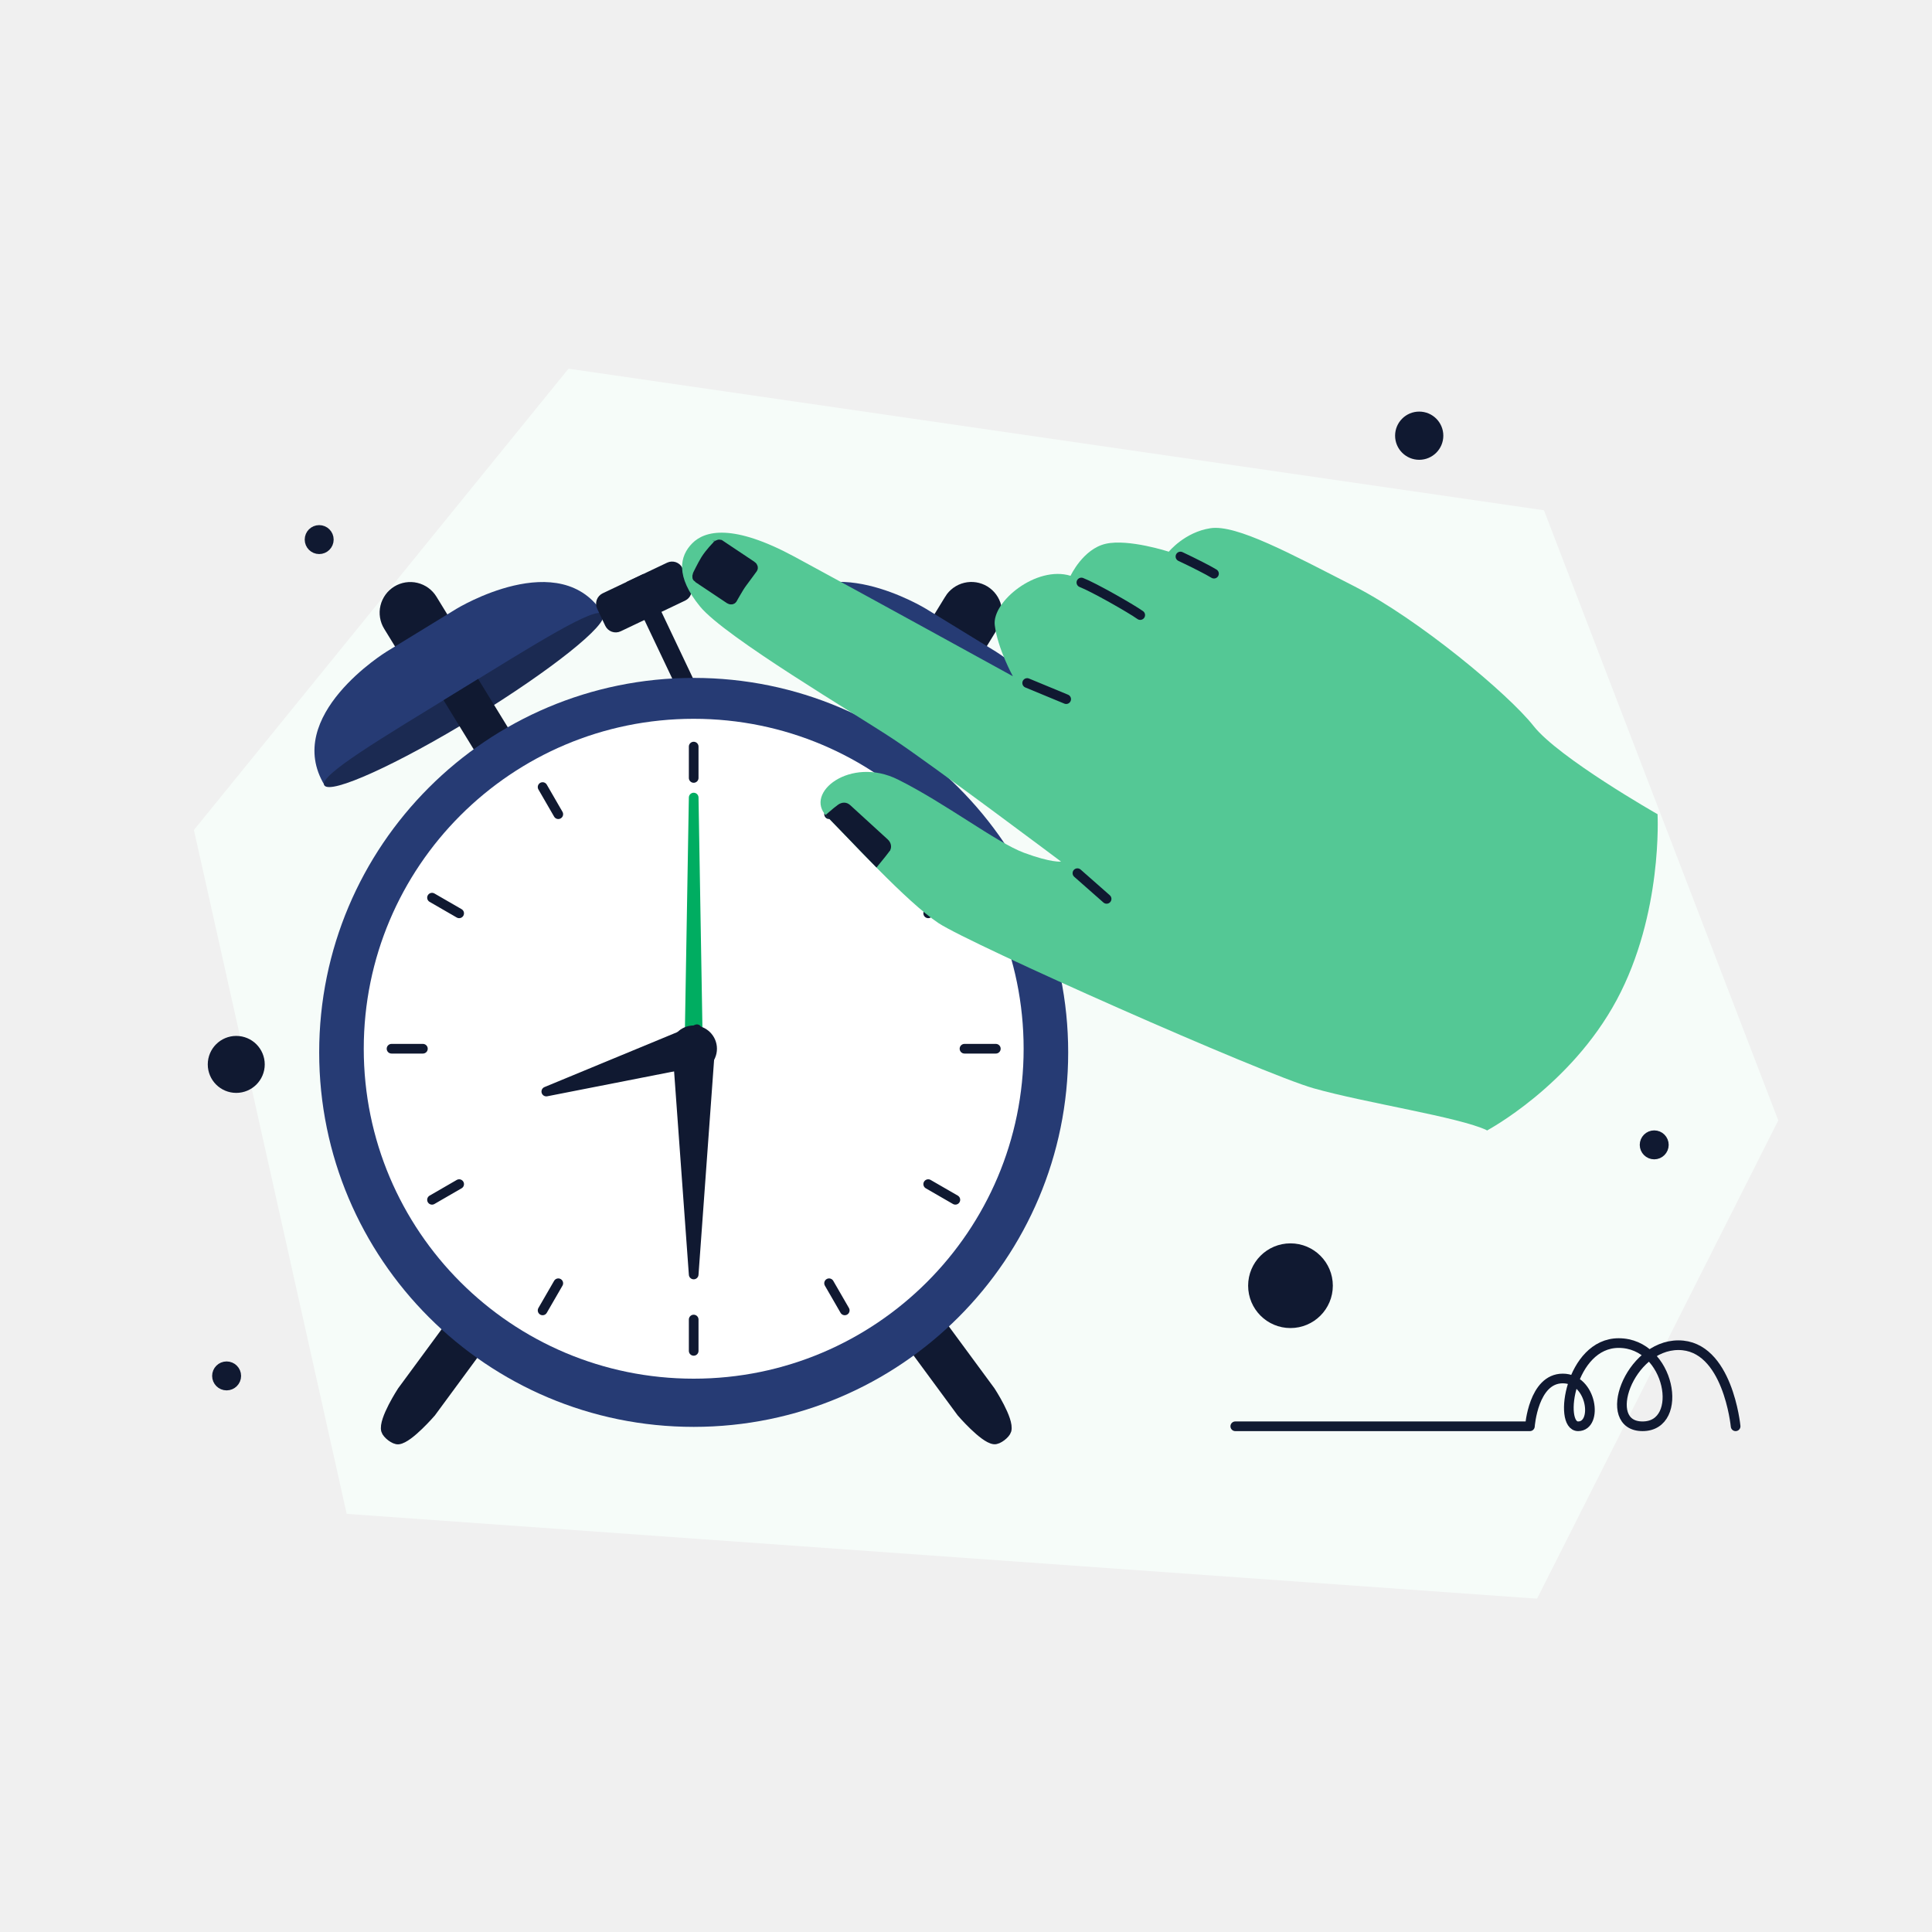
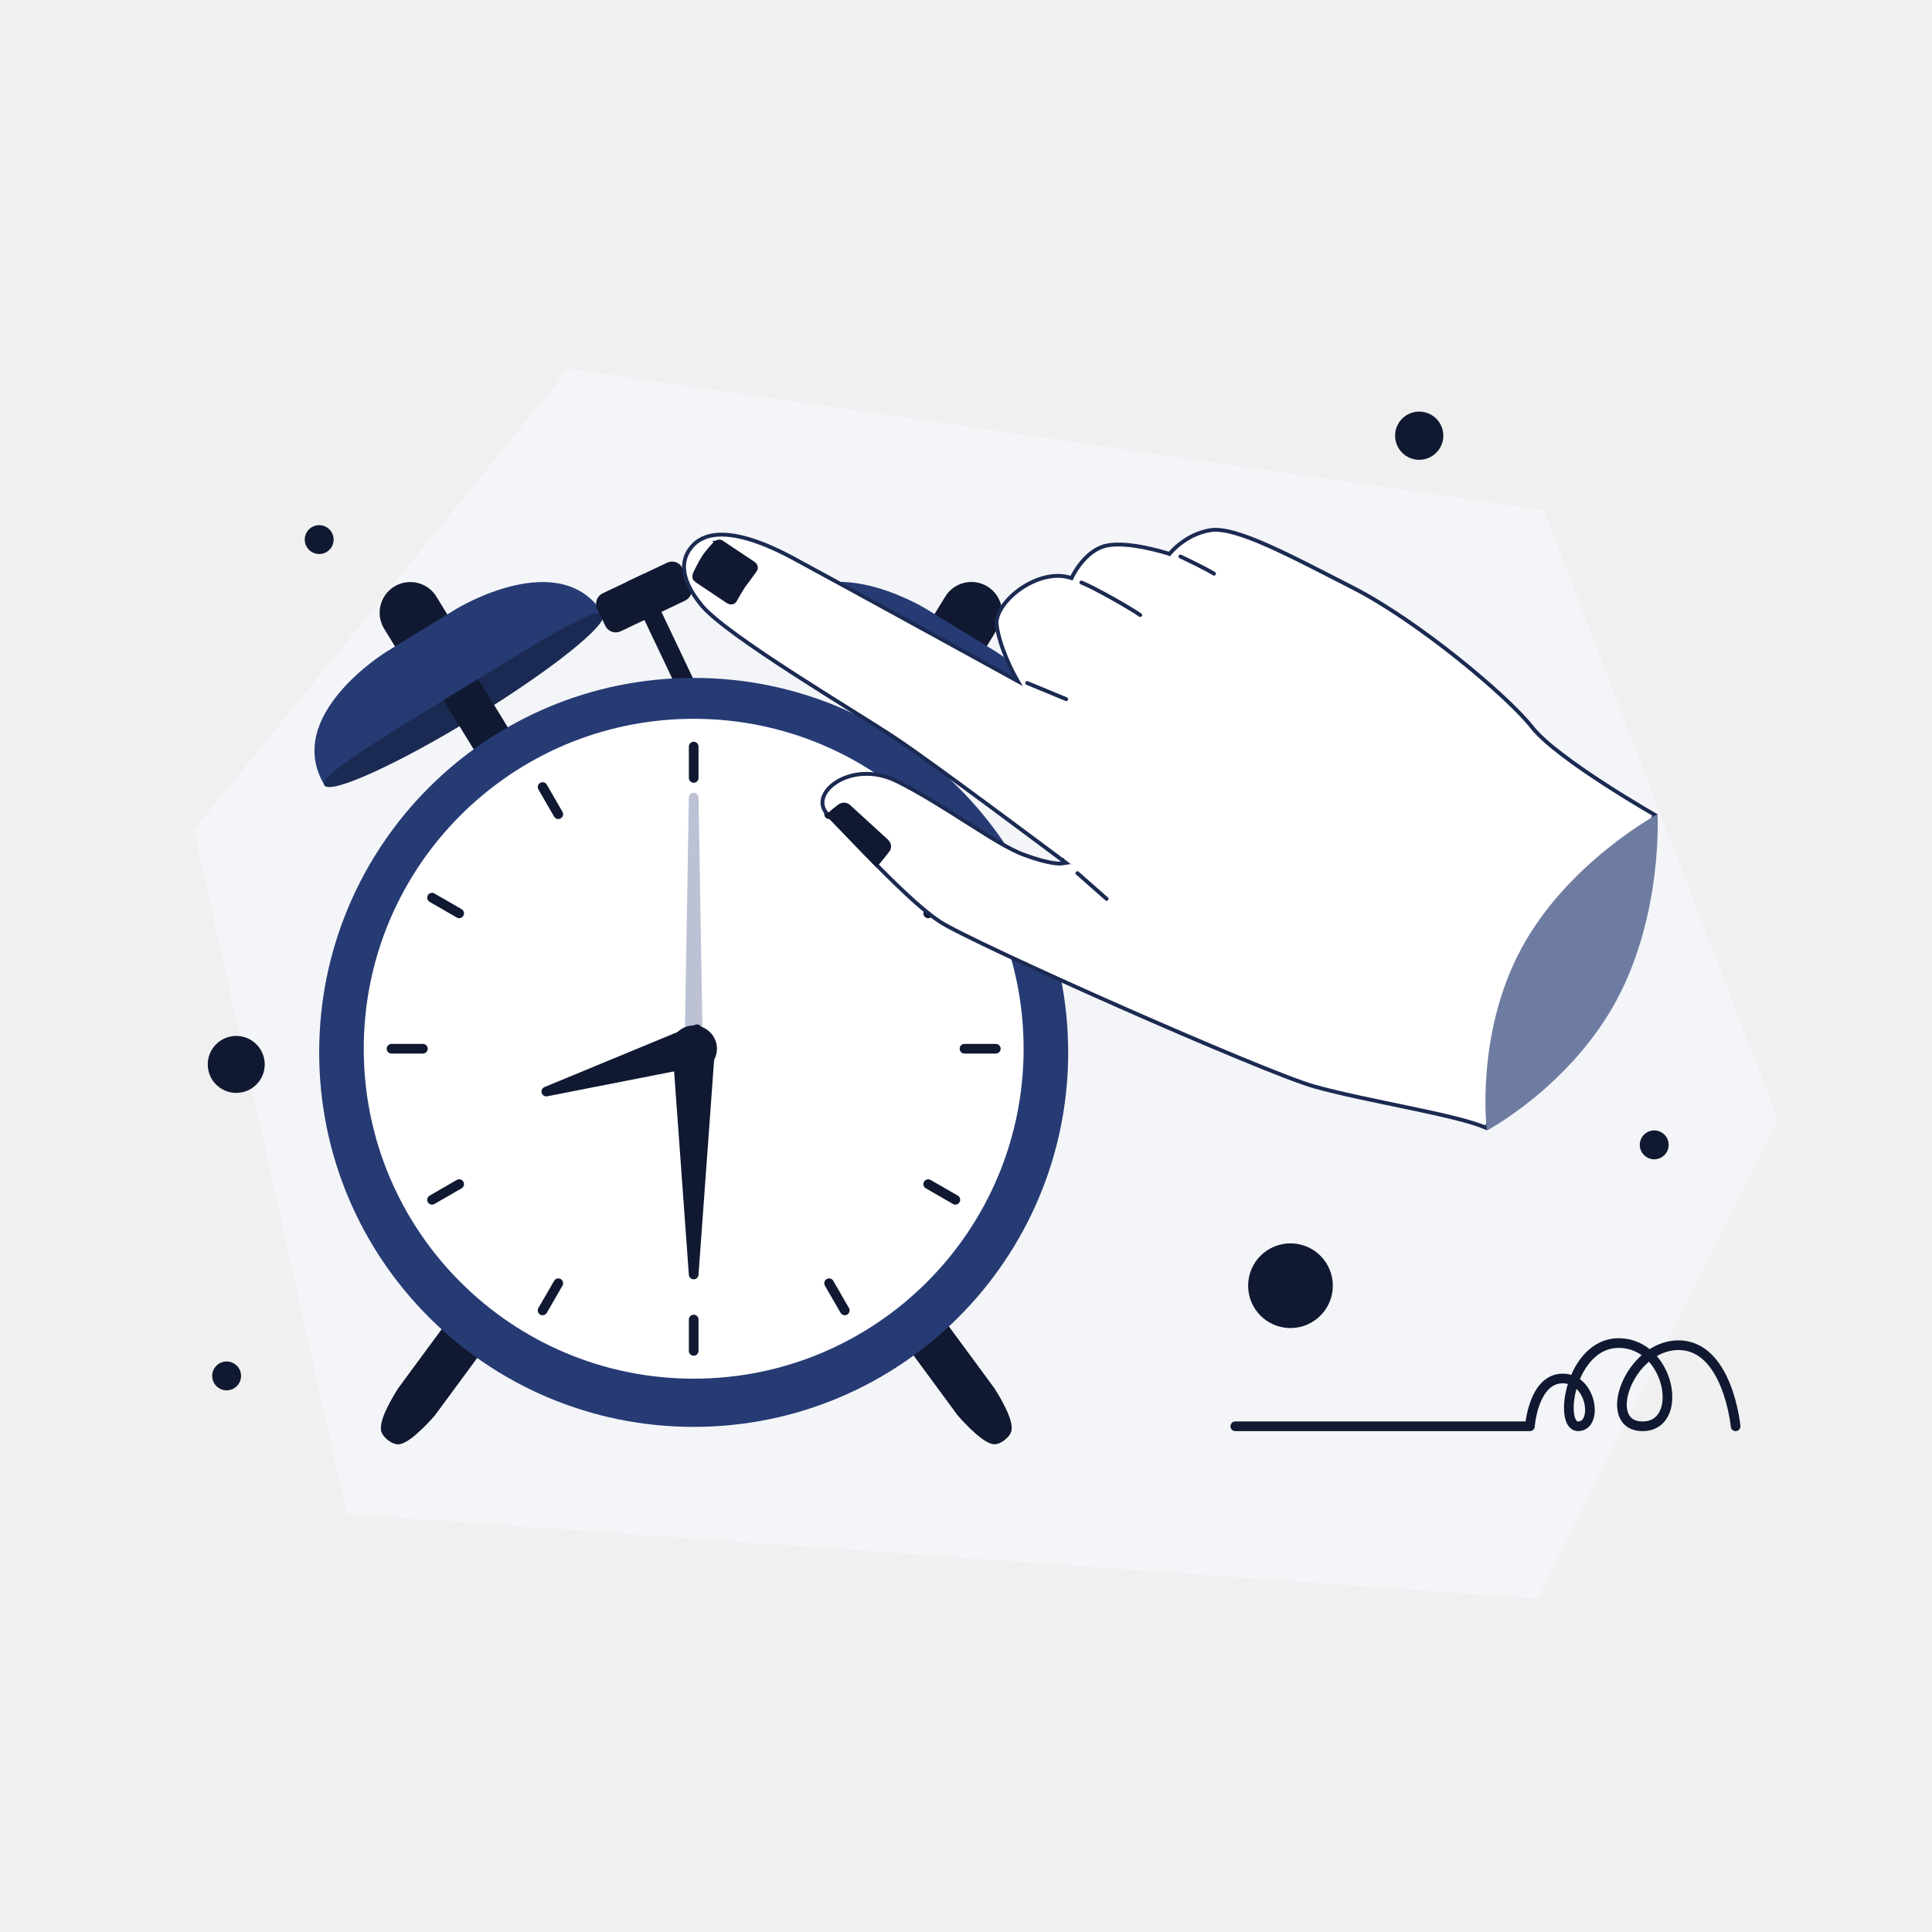
<svg xmlns="http://www.w3.org/2000/svg" width="100" height="100" viewBox="0 0 100 100" fill="none">
-   <path d="M29.426 19.084L79.915 26.412L92.043 57.992L79.559 82.746L17.945 78.356L10.038 42.96L29.426 19.084Z" fill="#F6FCF9" />
+   <path d="M29.426 19.084L79.916 26.412L92.043 57.992L79.56 82.746L17.945 78.356L10.038 42.96L29.426 19.084Z" fill="#F4F5F8" />
  <path d="M73.458 23.549C74.009 23.549 74.456 23.102 74.456 22.551C74.456 22 74.009 21.554 73.458 21.554C72.907 21.554 72.46 22 72.46 22.551C72.46 23.102 72.907 23.549 73.458 23.549Z" fill="#101931" stroke="#101931" stroke-width="0.5" stroke-miterlimit="10" />
  <path d="M11.729 71.716C12.005 71.716 12.229 71.492 12.229 71.217C12.229 70.941 12.005 70.718 11.729 70.718C11.454 70.718 11.23 70.941 11.23 71.217C11.23 71.492 11.454 71.716 11.729 71.716Z" fill="#101931" stroke="#101931" stroke-width="0.5" stroke-miterlimit="10" />
  <path d="M16.521 28.428C16.797 28.428 17.02 28.204 17.02 27.929C17.02 27.653 16.797 27.43 16.521 27.43C16.245 27.43 16.022 27.653 16.022 27.929C16.022 28.204 16.245 28.428 16.521 28.428Z" fill="#101931" stroke="#101931" stroke-width="0.5" stroke-miterlimit="10" />
-   <path d="M12.228 56.318C12.904 56.318 13.453 55.77 13.453 55.094C13.453 54.417 12.904 53.869 12.228 53.869C11.552 53.869 11.004 54.417 11.004 55.094C11.004 55.77 11.552 56.318 12.228 56.318Z" fill="#101931" stroke="#101931" stroke-width="0.5" stroke-miterlimit="10" />
+   <path d="M12.228 56.318C12.904 56.318 13.452 55.77 13.452 55.094C13.452 54.417 12.904 53.869 12.228 53.869C11.552 53.869 11.003 54.417 11.003 55.094C11.003 55.77 11.552 56.318 12.228 56.318Z" fill="#101931" stroke="#101931" stroke-width="0.5" stroke-miterlimit="10" />
  <path d="M85.622 59.757C85.898 59.757 86.121 59.533 86.121 59.258C86.121 58.982 85.898 58.759 85.622 58.759C85.347 58.759 85.123 58.982 85.123 59.258C85.123 59.533 85.347 59.757 85.622 59.757Z" fill="#101931" stroke="#101931" stroke-width="0.5" stroke-miterlimit="10" />
  <path d="M66.794 68.49C67.867 68.49 68.737 67.62 68.737 66.547C68.737 65.475 67.867 64.606 66.794 64.606C65.722 64.606 64.853 65.475 64.853 66.547C64.853 67.62 65.722 68.49 66.794 68.49Z" fill="#101931" stroke="#101931" stroke-width="0.5" stroke-miterlimit="10" />
  <path d="M89.835 73.824C89.835 73.824 89.434 69.627 86.875 69.627C84.316 69.627 82.811 73.824 85.019 73.824C87.228 73.824 86.456 69.517 83.782 69.517C81.287 69.517 80.635 73.824 81.683 73.824C82.73 73.824 82.412 71.35 80.888 71.35C79.364 71.35 79.188 73.824 79.188 73.824H63.938" stroke="#101931" stroke-width="0.5" stroke-linecap="round" stroke-linejoin="round" />
-   <path d="M25.962 65.007L20.812 72.004C20.812 72.004 19.831 73.507 19.979 74.035C20.032 74.227 20.424 74.535 20.622 74.508C21.166 74.441 22.313 73.108 22.313 73.108L27.463 66.111L25.962 65.007ZM46.115 65.004L51.266 72C51.266 72 52.248 73.5 52.099 74.031C52.045 74.223 51.654 74.531 51.456 74.504C50.911 74.437 49.765 73.104 49.765 73.104L44.615 66.109L46.115 65.004Z" fill="#101931" stroke="#101931" stroke-width="0.5" stroke-miterlimit="10" />
+   <path d="M25.962 65.007L20.812 72.004C20.812 72.004 19.831 73.507 19.979 74.035C20.033 74.227 20.424 74.535 20.622 74.508C21.167 74.441 22.313 73.108 22.313 73.108L27.463 66.111L25.962 65.007ZM46.116 65.004L51.266 72C51.266 72 52.248 73.5 52.1 74.031C52.046 74.223 51.655 74.531 51.457 74.504C50.912 74.437 49.765 73.104 49.765 73.104L44.615 66.109L46.116 65.004Z" fill="#101931" stroke="#101931" stroke-width="0.5" stroke-miterlimit="10" />
  <path d="M20.537 30.573C20.84 30.388 21.204 30.33 21.549 30.413C21.894 30.496 22.192 30.712 22.377 31.014L23.352 32.605L21.072 34.002L20.097 32.412C19.912 32.11 19.854 31.746 19.937 31.401C20.019 31.057 20.235 30.759 20.537 30.573Z" fill="#101931" stroke="#101931" stroke-width="0.5" />
-   <path d="M31.239 31.808C29.027 28.2 23.616 31.518 23.616 31.518L20.007 33.73C20.007 33.73 14.595 37.048 16.807 40.656L31.239 31.808Z" fill="#263B74" />
-   <path d="M31.218 31.8C31.523 32.3 28.54 34.682 24.555 37.126C20.569 39.569 17.091 41.145 16.786 40.647C16.481 40.149 19.74 38.215 23.726 35.772C27.711 33.329 30.912 31.3 31.218 31.8Z" fill="#1B2A52" />
+   <path d="M31.239 31.808C29.027 28.2 23.616 31.518 23.616 31.518L20.007 33.73C20.007 33.73 14.596 37.048 16.807 40.656L31.239 31.808Z" fill="#263B74" />
+   <path d="M31.217 31.8C31.523 32.3 28.54 34.682 24.554 37.126C20.569 39.569 17.091 41.145 16.786 40.647C16.481 40.149 19.74 38.215 23.725 35.772C27.711 33.329 30.912 31.3 31.217 31.8Z" fill="#1B2A52" />
  <path d="M30.393 44.823C30.583 45.133 30.698 45.434 30.738 45.664C30.758 45.78 30.756 45.866 30.745 45.92C30.734 45.971 30.72 45.973 30.728 45.967L29.896 46.477C29.891 46.477 29.876 46.479 29.846 46.471C29.793 46.456 29.717 46.42 29.623 46.35C29.435 46.21 29.218 45.97 29.029 45.661L23.302 36.324L24.666 35.486L30.393 44.823ZM49.967 30.409C50.312 30.326 50.676 30.384 50.978 30.568C51.28 30.754 51.497 31.052 51.58 31.396C51.662 31.741 51.605 32.105 51.42 32.407L50.445 33.999L48.164 32.601L49.14 31.01L49.139 31.009C49.325 30.707 49.623 30.492 49.967 30.409Z" fill="#101931" stroke="#101931" stroke-width="0.5" />
  <path d="M40.3 31.8C42.511 28.192 47.923 31.508 47.923 31.508L51.532 33.719C51.532 33.719 56.944 37.036 54.732 40.644L40.3 31.8Z" fill="#263B74" />
-   <path d="M40.3 31.8C39.995 32.3 42.978 34.682 46.964 37.124C50.95 39.566 54.428 41.142 54.734 40.644C55.039 40.146 51.779 38.213 47.793 35.771C43.807 33.329 40.605 31.3 40.3 31.8Z" fill="#1B2A52" />
-   <path d="M48.214 36.32L42.493 45.661C42.303 45.97 42.086 46.21 41.899 46.35C41.804 46.42 41.727 46.456 41.674 46.471C41.631 46.482 41.619 46.475 41.623 46.477L40.793 45.97C40.8 45.975 40.787 45.97 40.777 45.922C40.765 45.868 40.764 45.782 40.784 45.666C40.823 45.435 40.938 45.134 41.127 44.825L46.85 35.483L48.214 36.32Z" fill="#101931" stroke="#101931" stroke-width="0.5" />
+   <path d="M40.3 31.8C39.995 32.3 42.978 34.682 46.964 37.124C50.95 39.566 54.429 41.142 54.734 40.644C55.04 40.146 51.779 38.213 47.793 35.771C43.807 33.329 40.605 31.3 40.3 31.8Z" fill="#1B2A52" />
+   <path d="M48.214 36.32L42.492 45.661C42.303 45.97 42.086 46.21 41.899 46.35C41.804 46.42 41.727 46.456 41.674 46.471C41.631 46.482 41.619 46.475 41.623 46.477L40.793 45.97C40.8 45.975 40.787 45.97 40.777 45.922C40.765 45.868 40.764 45.782 40.783 45.666C40.823 45.435 40.938 45.134 41.127 44.825L46.85 35.483L48.214 36.32Z" fill="#101931" stroke="#101931" stroke-width="0.5" />
  <path d="M33.185 30.04L32.754 30.244L35.394 35.8L35.824 35.596L33.185 30.04Z" fill="#101931" stroke="#101931" stroke-width="0.5" stroke-miterlimit="10" />
  <path d="M55.289 54.469C55.289 65.174 46.614 73.854 35.908 73.855C25.203 73.857 16.523 65.179 16.521 54.474C16.519 43.769 25.197 35.089 35.903 35.088C46.608 35.086 55.288 43.763 55.289 54.469Z" fill="#263B74" />
-   <path d="M35.521 30.4C35.559 30.483 35.564 30.578 35.533 30.664C35.502 30.75 35.439 30.821 35.356 30.861L32.018 32.45C31.935 32.489 31.84 32.494 31.753 32.463C31.667 32.432 31.596 32.369 31.556 32.286L31.135 31.399C31.096 31.316 31.092 31.221 31.123 31.134C31.154 31.048 31.217 30.977 31.299 30.937L34.638 29.35C34.721 29.311 34.816 29.306 34.903 29.336C34.989 29.367 35.06 29.431 35.099 29.514L35.521 30.4Z" fill="#101931" stroke="#101931" stroke-width="0.5" stroke-miterlimit="10" />
-   <path d="M35.905 71.36C45.337 71.36 52.983 63.714 52.983 54.283C52.983 44.851 45.337 37.205 35.905 37.205C26.473 37.205 18.828 44.851 18.828 54.283C18.828 63.714 26.473 71.36 35.905 71.36Z" fill="white" />
-   <path d="M35.905 41.282L35.687 54.11H36.123L35.905 41.282Z" fill="#00AD61" stroke="#00AD61" stroke-width="0.5" stroke-linecap="round" stroke-linejoin="round" />
+   <path d="M35.521 30.4C35.559 30.483 35.564 30.578 35.533 30.664C35.502 30.75 35.439 30.821 35.357 30.861L32.018 32.45C31.935 32.489 31.84 32.494 31.753 32.463C31.667 32.432 31.596 32.369 31.557 32.286L31.135 31.399C31.097 31.316 31.092 31.221 31.123 31.134C31.154 31.048 31.217 30.977 31.3 30.937L34.638 29.35C34.721 29.311 34.816 29.306 34.903 29.336C34.989 29.367 35.06 29.431 35.1 29.514L35.521 30.4Z" fill="#101931" stroke="#101931" stroke-width="0.5" stroke-miterlimit="10" />
+   <path d="M35.905 71.36C45.337 71.36 52.982 63.714 52.982 54.283C52.982 44.851 45.337 37.205 35.905 37.205C26.473 37.205 18.827 44.851 18.827 54.283C18.827 63.714 26.473 71.36 35.905 71.36Z" fill="white" />
+   <path d="M35.905 41.282L35.687 54.11H36.123L35.905 41.282Z" fill="#BCC2D4" stroke="#BCC2D4" stroke-width="0.5" stroke-linecap="round" stroke-linejoin="round" />
  <path d="M35.905 40.266V38.643" stroke="#101931" stroke-width="0.5" stroke-linecap="round" stroke-linejoin="round" />
  <path d="M35.905 69.921V68.299" stroke="#101931" stroke-width="0.5" stroke-linecap="round" stroke-linejoin="round" />
-   <path d="M35.905 53.329C36.431 53.329 36.859 53.756 36.859 54.282C36.859 54.809 36.431 55.236 35.905 55.236C35.378 55.236 34.952 54.809 34.952 54.282C34.952 53.756 35.378 53.329 35.905 53.329Z" fill="#101931" stroke="#101931" stroke-width="0.5" />
+   <path d="M35.904 53.329C36.431 53.329 36.858 53.756 36.859 54.282C36.859 54.809 36.431 55.236 35.904 55.236C35.378 55.236 34.951 54.809 34.951 54.282C34.952 53.756 35.378 53.329 35.904 53.329Z" fill="#101931" stroke="#101931" stroke-width="0.5" />
  <path d="M28.897 42.143L28.085 40.738" stroke="#101931" stroke-width="0.5" stroke-linecap="round" stroke-linejoin="round" />
-   <path d="M43.724 67.826L42.913 66.421" stroke="#101931" stroke-width="0.5" stroke-linecap="round" stroke-linejoin="round" />
-   <path d="M23.766 47.274L22.361 46.463" stroke="#101931" stroke-width="0.5" stroke-linecap="round" stroke-linejoin="round" />
+   <path d="M43.725 67.826L42.914 66.421" stroke="#101931" stroke-width="0.5" stroke-linecap="round" stroke-linejoin="round" />
+   <path d="M23.767 47.274L22.362 46.463" stroke="#101931" stroke-width="0.5" stroke-linecap="round" stroke-linejoin="round" />
  <path d="M49.449 62.101L48.044 61.29" stroke="#101931" stroke-width="0.5" stroke-linecap="round" stroke-linejoin="round" />
  <path d="M21.889 54.282H20.266" stroke="#101931" stroke-width="0.5" stroke-linecap="round" stroke-linejoin="round" />
  <path d="M51.544 54.282H49.922" stroke="#101931" stroke-width="0.5" stroke-linecap="round" stroke-linejoin="round" />
-   <path d="M23.766 61.29L22.361 62.102" stroke="#101931" stroke-width="0.5" stroke-linecap="round" stroke-linejoin="round" />
+   <path d="M23.767 61.29L22.362 62.102" stroke="#101931" stroke-width="0.5" stroke-linecap="round" stroke-linejoin="round" />
  <path d="M49.449 46.463L48.044 47.274" stroke="#101931" stroke-width="0.5" stroke-linecap="round" stroke-linejoin="round" />
  <path d="M28.897 66.421L28.085 67.826" stroke="#101931" stroke-width="0.5" stroke-linecap="round" stroke-linejoin="round" />
-   <path d="M43.724 40.738L42.913 42.143" stroke="#101931" stroke-width="0.5" stroke-linecap="round" stroke-linejoin="round" />
-   <path d="M35.905 65.967L36.74 54.454H35.069L35.905 65.967Z" fill="#101931" stroke="#101931" stroke-width="0.5" stroke-linecap="round" stroke-linejoin="round" />
+   <path d="M43.725 40.738L42.914 42.143" stroke="#101931" stroke-width="0.5" stroke-linecap="round" stroke-linejoin="round" />
+   <path d="M35.905 65.967L36.741 54.454H35.07L35.905 65.967Z" fill="#101931" stroke="#101931" stroke-width="0.5" stroke-linecap="round" stroke-linejoin="round" />
  <path d="M28.277 56.498L36.554 54.873L36.072 53.273L28.277 56.498Z" fill="#101931" stroke="#101931" stroke-width="0.5" stroke-linecap="round" stroke-linejoin="round" />
-   <path d="M76.959 58.5C75.528 57.82 70.665 57.087 67.996 56.331C65.328 55.575 50.238 48.878 48.579 47.781C46.92 46.684 43.979 43.437 42.785 42.241C41.59 41.044 44.013 39.118 46.48 40.35C48.948 41.581 51.581 43.612 53.002 44.139C54.425 44.666 54.92 44.595 54.92 44.595C54.92 44.595 48.285 39.617 46.273 38.28C44.261 36.942 37.535 32.974 36.241 31.4C34.947 29.827 35.179 28.779 35.831 28.121C36.483 27.463 37.931 27.092 41.127 28.817C44.322 30.542 52.426 35.002 52.426 35.002C52.426 35.002 51.643 33.587 51.489 32.363C51.334 31.14 53.644 29.259 55.412 29.803C55.412 29.803 56.056 28.413 57.234 28.146C58.413 27.878 60.498 28.556 60.498 28.556C60.498 28.556 61.321 27.541 62.657 27.34C63.992 27.14 66.766 28.64 70.102 30.348C73.438 32.055 78.076 35.924 79.376 37.576C80.675 39.229 85.793 42.142 85.793 42.142L76.959 58.5Z" fill="#54C895" />
-   <path d="M85.794 42.143C85.794 42.143 86.078 47.293 83.68 51.758C81.281 56.223 76.958 58.519 76.958 58.519C76.958 58.519 76.338 53.576 78.737 49.111C81.136 44.646 85.794 42.143 85.794 42.143Z" fill="#54C895" />
-   <path d="M55.767 45.195L57.278 46.526" stroke="#101931" stroke-width="0.5" stroke-linecap="round" stroke-linejoin="round" />
-   <path d="M53.166 35.352L55.185 36.188" stroke="#101931" stroke-width="0.5" stroke-linecap="round" stroke-linejoin="round" />
-   <path d="M55.972 30.15C56.594 30.39 58.504 31.473 59.018 31.836L55.972 30.15ZM61.1 28.805C61.806 29.137 62.539 29.511 62.836 29.693L61.1 28.805Z" fill="#54C895" />
-   <path d="M55.972 30.15C56.594 30.39 58.504 31.473 59.018 31.836M61.1 28.805C61.806 29.137 62.539 29.511 62.836 29.693" stroke="#101931" stroke-width="0.5" stroke-linecap="round" stroke-linejoin="round" />
-   <path d="M43.69 41.795C43.733 41.795 43.784 41.809 43.84 41.86L45.779 43.632C45.902 43.744 45.879 43.87 45.841 43.912L45.833 43.92L45.825 43.93V43.931C45.824 43.932 45.822 43.933 45.821 43.935C45.819 43.938 45.815 43.943 45.809 43.95C45.799 43.964 45.784 43.984 45.764 44.01C45.726 44.06 45.67 44.132 45.606 44.213C45.53 44.311 45.44 44.422 45.351 44.53C44.902 44.073 44.469 43.623 44.081 43.218C43.704 42.825 43.365 42.474 43.096 42.2C43.232 42.082 43.371 41.967 43.517 41.86C43.583 41.812 43.644 41.795 43.69 41.795ZM37.209 28.18C37.225 28.177 37.247 28.178 37.279 28.198H37.28L38.919 29.292H38.92C38.95 29.312 38.967 29.341 38.974 29.366C38.98 29.392 38.974 29.41 38.967 29.421C38.964 29.425 38.96 29.431 38.955 29.438C38.943 29.453 38.927 29.477 38.906 29.505C38.865 29.561 38.808 29.639 38.747 29.722C38.625 29.888 38.486 30.076 38.417 30.168C38.323 30.291 38.191 30.512 38.088 30.689C38.035 30.78 37.986 30.863 37.952 30.925C37.935 30.955 37.922 30.981 37.912 30.998C37.91 31.002 37.907 31.006 37.905 31.009C37.897 31.02 37.883 31.031 37.859 31.035C37.834 31.039 37.8 31.034 37.768 31.013L36.131 29.92H36.13C36.093 29.895 36.088 29.878 36.086 29.869C36.082 29.853 36.081 29.814 36.106 29.744C36.107 29.742 36.109 29.74 36.11 29.737C36.117 29.723 36.127 29.702 36.139 29.677C36.165 29.625 36.201 29.553 36.242 29.472C36.326 29.307 36.431 29.11 36.522 28.963C36.627 28.794 36.772 28.615 36.895 28.474C36.956 28.404 37.01 28.346 37.049 28.305C37.068 28.285 37.083 28.268 37.094 28.258C37.099 28.253 37.103 28.248 37.105 28.245C37.107 28.244 37.108 28.243 37.108 28.242H37.109C37.152 28.2 37.187 28.184 37.209 28.18Z" fill="#101931" stroke="#101931" stroke-width="0.5" />
+   <path d="M62.671 27.439C62.984 27.392 63.393 27.444 63.888 27.582C64.381 27.719 64.953 27.939 65.589 28.22C66.863 28.782 68.386 29.582 70.056 30.436C71.715 31.286 73.704 32.675 75.441 34.06C77.178 35.447 78.655 36.821 79.297 37.638C79.63 38.061 80.203 38.56 80.867 39.066C81.532 39.574 82.296 40.094 83.018 40.562C83.74 41.031 84.421 41.448 84.922 41.747C85.172 41.897 85.377 42.018 85.52 42.101C85.576 42.133 85.623 42.16 85.658 42.181L76.913 58.373C76.544 58.212 76.001 58.047 75.355 57.884C74.654 57.707 73.826 57.528 72.962 57.347C71.231 56.983 69.354 56.611 68.024 56.234C66.698 55.859 62.266 53.999 57.95 52.092C55.793 51.139 53.669 50.176 51.98 49.383C50.287 48.587 49.041 47.967 48.634 47.697C47.814 47.155 46.671 46.077 45.578 44.977C45.033 44.429 44.502 43.877 44.032 43.388C43.563 42.898 43.154 42.47 42.855 42.17C42.581 41.896 42.52 41.589 42.607 41.296C42.696 40.997 42.943 40.7 43.312 40.47C44.047 40.011 45.233 39.839 46.436 40.44C47.664 41.052 48.935 41.865 50.08 42.593C51.22 43.317 52.245 43.964 52.968 44.232C53.684 44.498 54.169 44.614 54.479 44.663C54.633 44.688 54.744 44.697 54.818 44.698C54.855 44.699 54.883 44.698 54.902 44.697C54.911 44.697 54.919 44.696 54.924 44.695C54.926 44.695 54.928 44.694 54.93 44.694H54.934L55.173 44.66L54.98 44.516V44.515H54.979C54.978 44.514 54.977 44.513 54.975 44.512C54.972 44.509 54.967 44.505 54.961 44.501C54.949 44.492 54.929 44.477 54.904 44.459C54.855 44.422 54.783 44.368 54.691 44.299C54.505 44.16 54.238 43.961 53.911 43.717C53.258 43.229 52.366 42.564 51.41 41.858C49.501 40.447 47.337 38.867 46.328 38.196C45.324 37.528 43.131 36.197 41.042 34.845C39.995 34.167 38.972 33.483 38.13 32.87C37.286 32.255 36.633 31.719 36.319 31.337C35.679 30.56 35.427 29.924 35.407 29.413C35.386 28.905 35.592 28.505 35.903 28.191C36.206 27.885 36.703 27.636 37.521 27.676C38.343 27.716 39.489 28.047 41.079 28.905C42.676 29.768 45.501 31.314 47.926 32.645C49.139 33.31 50.252 33.921 51.062 34.366C51.467 34.589 51.796 34.769 52.024 34.895C52.138 34.957 52.226 35.006 52.286 35.039C52.316 35.056 52.339 35.069 52.355 35.077C52.362 35.081 52.368 35.085 52.372 35.087C52.374 35.088 52.376 35.088 52.377 35.089L52.378 35.09L52.682 35.257L52.514 34.954V34.953C52.514 34.953 52.513 34.952 52.512 34.95C52.511 34.948 52.508 34.944 52.505 34.938C52.499 34.928 52.491 34.913 52.481 34.893C52.459 34.852 52.428 34.793 52.391 34.718C52.316 34.567 52.214 34.354 52.108 34.102C51.894 33.599 51.664 32.949 51.588 32.351C51.554 32.078 51.656 31.755 51.871 31.426C52.086 31.098 52.406 30.773 52.787 30.502C53.553 29.956 54.54 29.64 55.383 29.898L55.466 29.924L55.503 29.845L55.504 29.842C55.505 29.84 55.507 29.836 55.509 29.831C55.514 29.822 55.521 29.807 55.531 29.788C55.55 29.751 55.579 29.697 55.617 29.632C55.694 29.501 55.809 29.323 55.959 29.138C56.262 28.764 56.7 28.37 57.257 28.243C57.823 28.115 58.621 28.213 59.288 28.349C59.62 28.416 59.915 28.492 60.127 28.551C60.233 28.58 60.319 28.605 60.377 28.623C60.407 28.632 60.429 28.64 60.445 28.645C60.452 28.647 60.457 28.648 60.461 28.649C60.463 28.65 60.465 28.651 60.466 28.651H60.467L60.532 28.673L60.575 28.619L60.577 28.617C60.579 28.616 60.581 28.613 60.584 28.609C60.59 28.602 60.599 28.592 60.611 28.579C60.635 28.552 60.67 28.513 60.718 28.465C60.813 28.369 60.954 28.24 61.136 28.104C61.5 27.831 62.025 27.537 62.671 27.439Z" fill="white" stroke="#1B2A52" stroke-width="0.2" />
+   <path d="M85.794 42.143C85.794 42.143 86.078 47.293 83.68 51.758C81.281 56.223 76.958 58.519 76.958 58.519C76.958 58.519 76.338 53.576 78.737 49.111C81.136 44.646 85.794 42.143 85.794 42.143Z" fill="#6E7CA2" />
+   <path d="M55.768 45.195L57.278 46.526" stroke="#1B2A52" stroke-width="0.2" stroke-linecap="round" stroke-linejoin="round" />
+   <path d="M53.166 35.352L55.185 36.188" stroke="#1B2A52" stroke-width="0.2" stroke-linecap="round" stroke-linejoin="round" />
+   <path d="M55.972 30.15C56.594 30.39 58.503 31.473 59.018 31.836L55.972 30.15ZM61.1 28.805C61.805 29.137 62.539 29.511 62.836 29.693L61.1 28.805Z" fill="white" />
+   <path d="M55.972 30.15C56.594 30.39 58.503 31.473 59.018 31.836M61.1 28.805C61.805 29.137 62.539 29.511 62.836 29.693" stroke="#1B2A52" stroke-width="0.2" stroke-linecap="round" stroke-linejoin="round" />
+   <path d="M43.69 41.795C43.733 41.795 43.784 41.809 43.84 41.86L45.779 43.632C45.901 43.744 45.879 43.87 45.841 43.912L45.833 43.92L45.825 43.93V43.931C45.824 43.932 45.822 43.933 45.821 43.935C45.818 43.938 45.815 43.943 45.809 43.95C45.799 43.964 45.784 43.984 45.764 44.01C45.725 44.06 45.67 44.132 45.606 44.213C45.529 44.311 45.44 44.422 45.351 44.53C44.902 44.073 44.469 43.623 44.081 43.218C43.704 42.825 43.365 42.474 43.096 42.2C43.232 42.082 43.371 41.967 43.516 41.86C43.583 41.812 43.643 41.795 43.69 41.795ZM37.209 28.18C37.225 28.177 37.247 28.178 37.279 28.198H37.28L38.919 29.292H38.92C38.95 29.312 38.967 29.341 38.973 29.366C38.98 29.392 38.974 29.41 38.967 29.421C38.964 29.425 38.96 29.431 38.955 29.438C38.943 29.453 38.927 29.477 38.906 29.505C38.865 29.561 38.808 29.639 38.747 29.722C38.625 29.888 38.486 30.076 38.417 30.168C38.323 30.291 38.191 30.512 38.088 30.689C38.035 30.78 37.986 30.863 37.952 30.925C37.935 30.955 37.922 30.981 37.912 30.998C37.91 31.002 37.907 31.006 37.905 31.009C37.897 31.02 37.883 31.031 37.859 31.035C37.833 31.039 37.8 31.034 37.768 31.013L36.131 29.92H36.13C36.093 29.895 36.088 29.878 36.086 29.869C36.082 29.853 36.081 29.814 36.106 29.744C36.107 29.742 36.109 29.74 36.11 29.737C36.117 29.723 36.127 29.702 36.139 29.677C36.165 29.625 36.2 29.553 36.242 29.472C36.326 29.307 36.431 29.11 36.522 28.963C36.627 28.794 36.772 28.615 36.895 28.474C36.956 28.404 37.01 28.346 37.049 28.305C37.068 28.285 37.083 28.268 37.093 28.258C37.099 28.253 37.103 28.248 37.105 28.245C37.106 28.244 37.108 28.243 37.108 28.242H37.109C37.152 28.2 37.187 28.184 37.209 28.18Z" fill="#101931" stroke="#101931" stroke-width="0.5" />
</svg>
